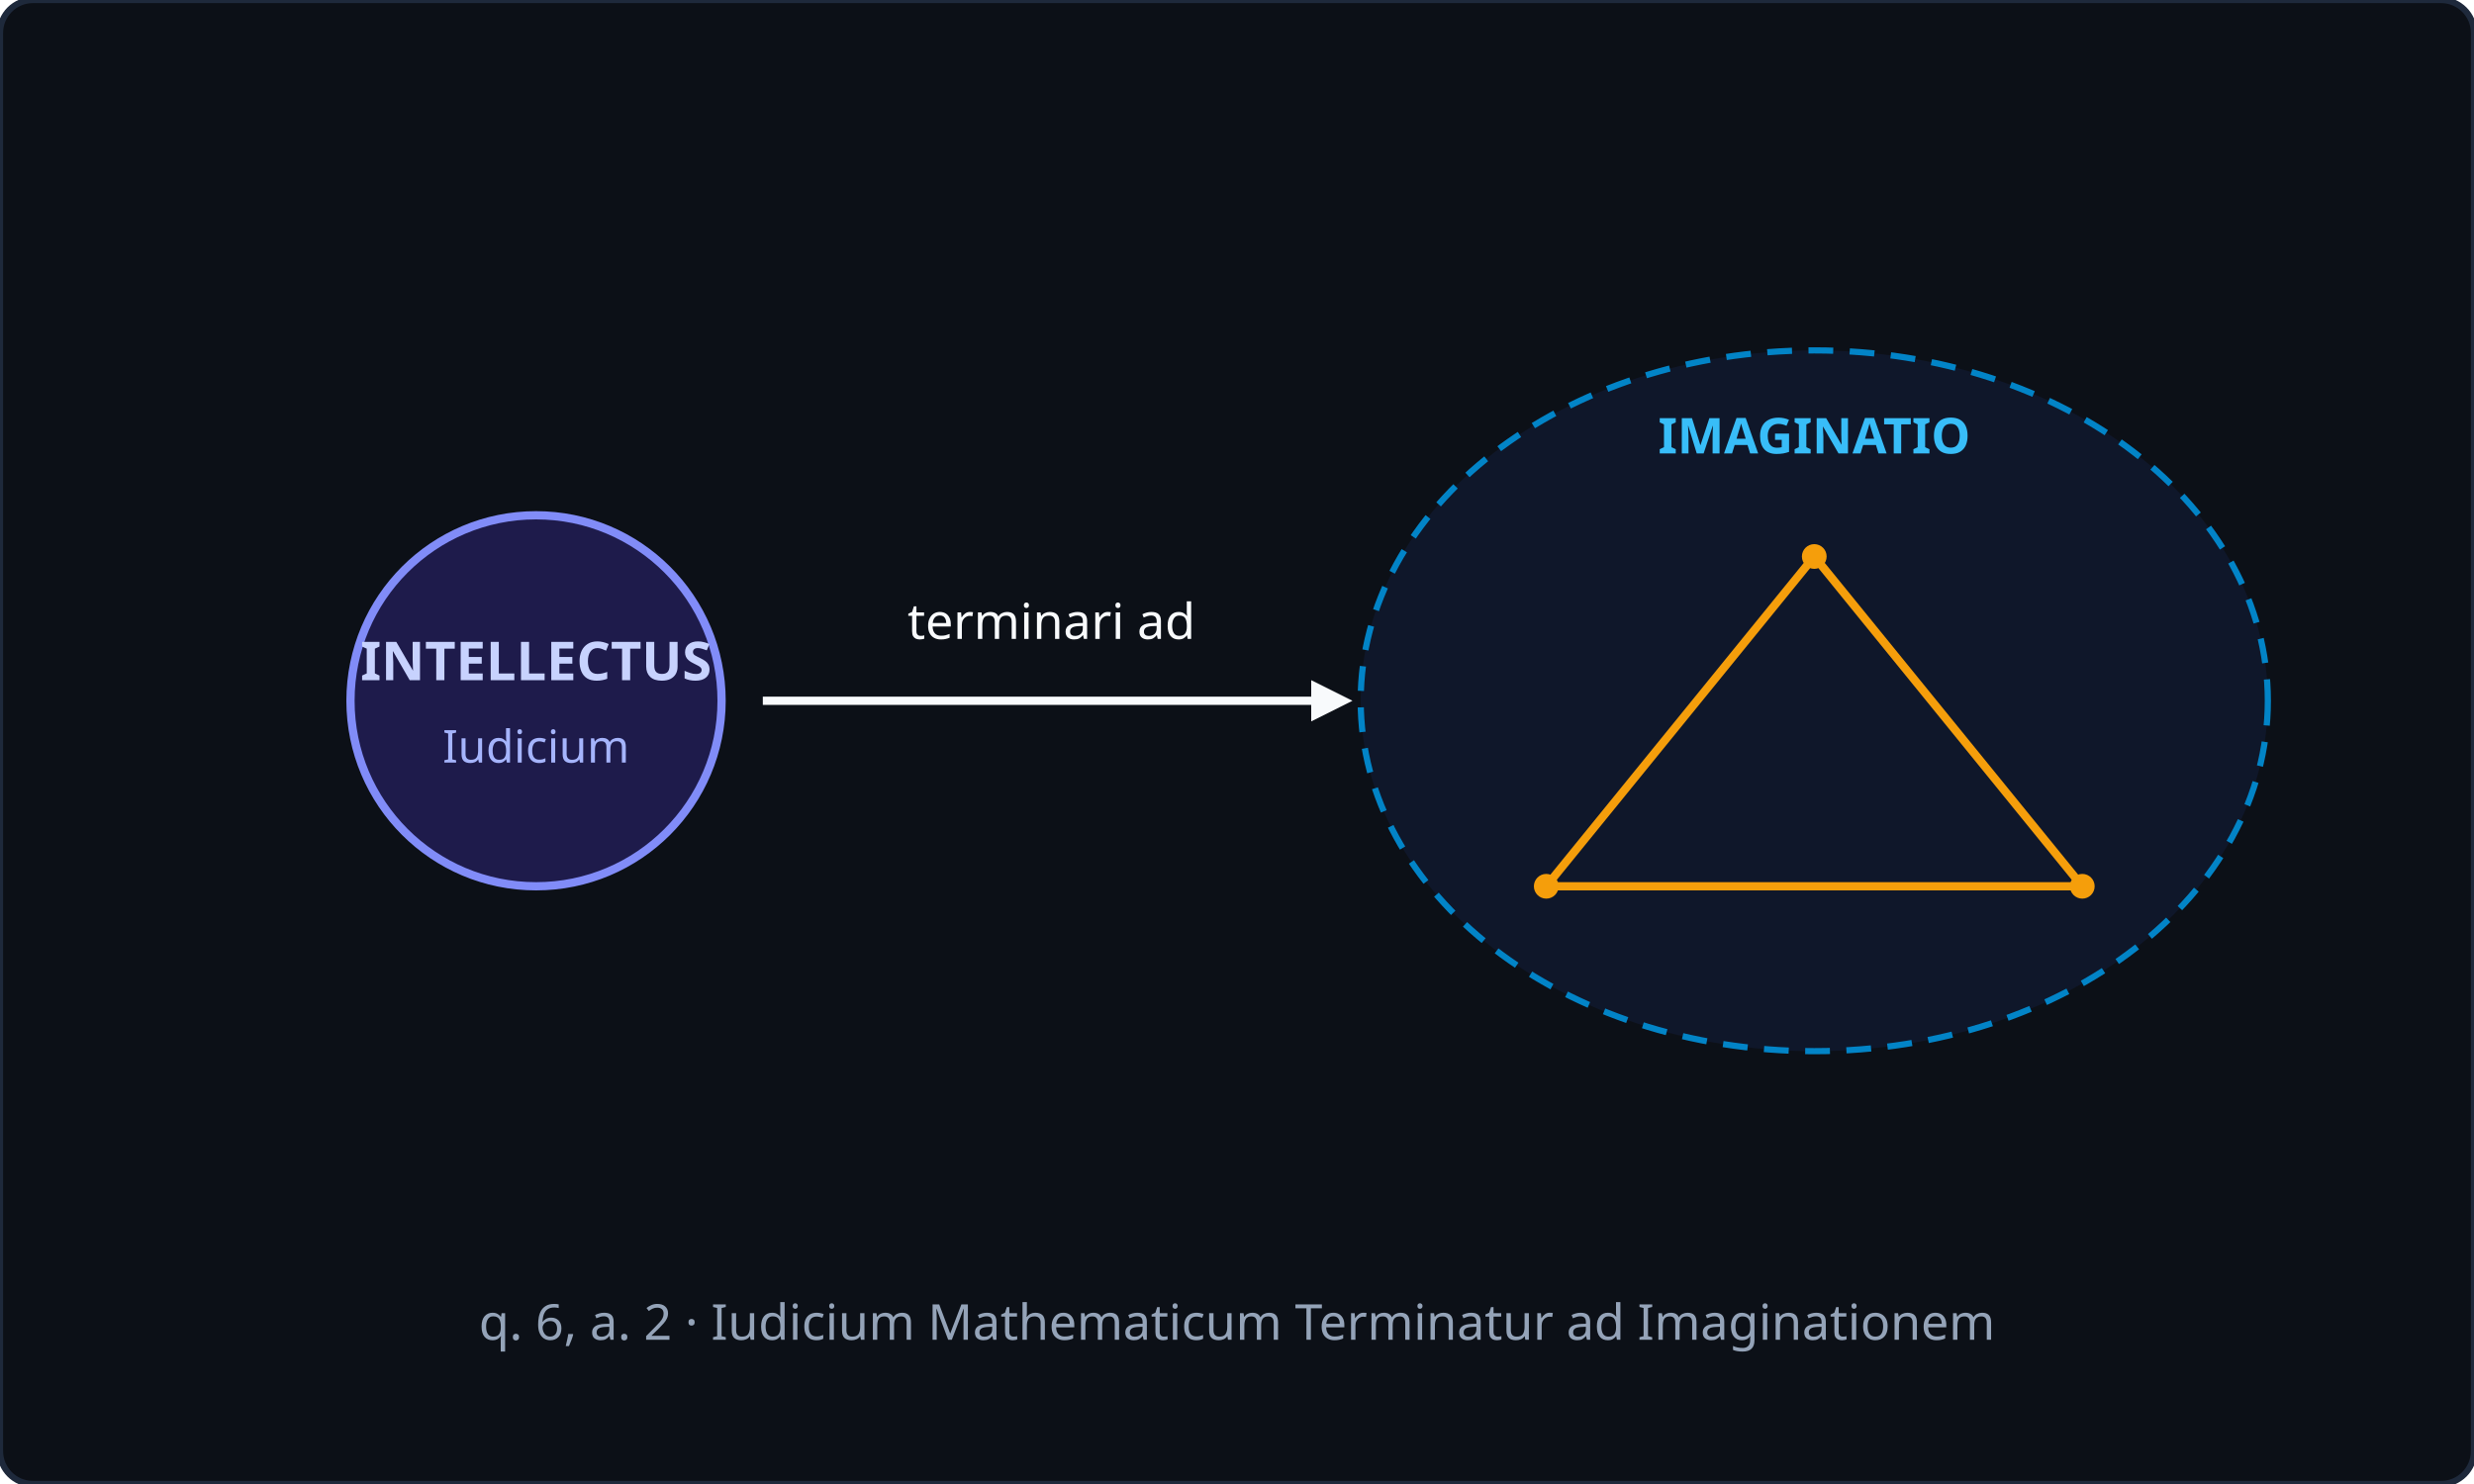
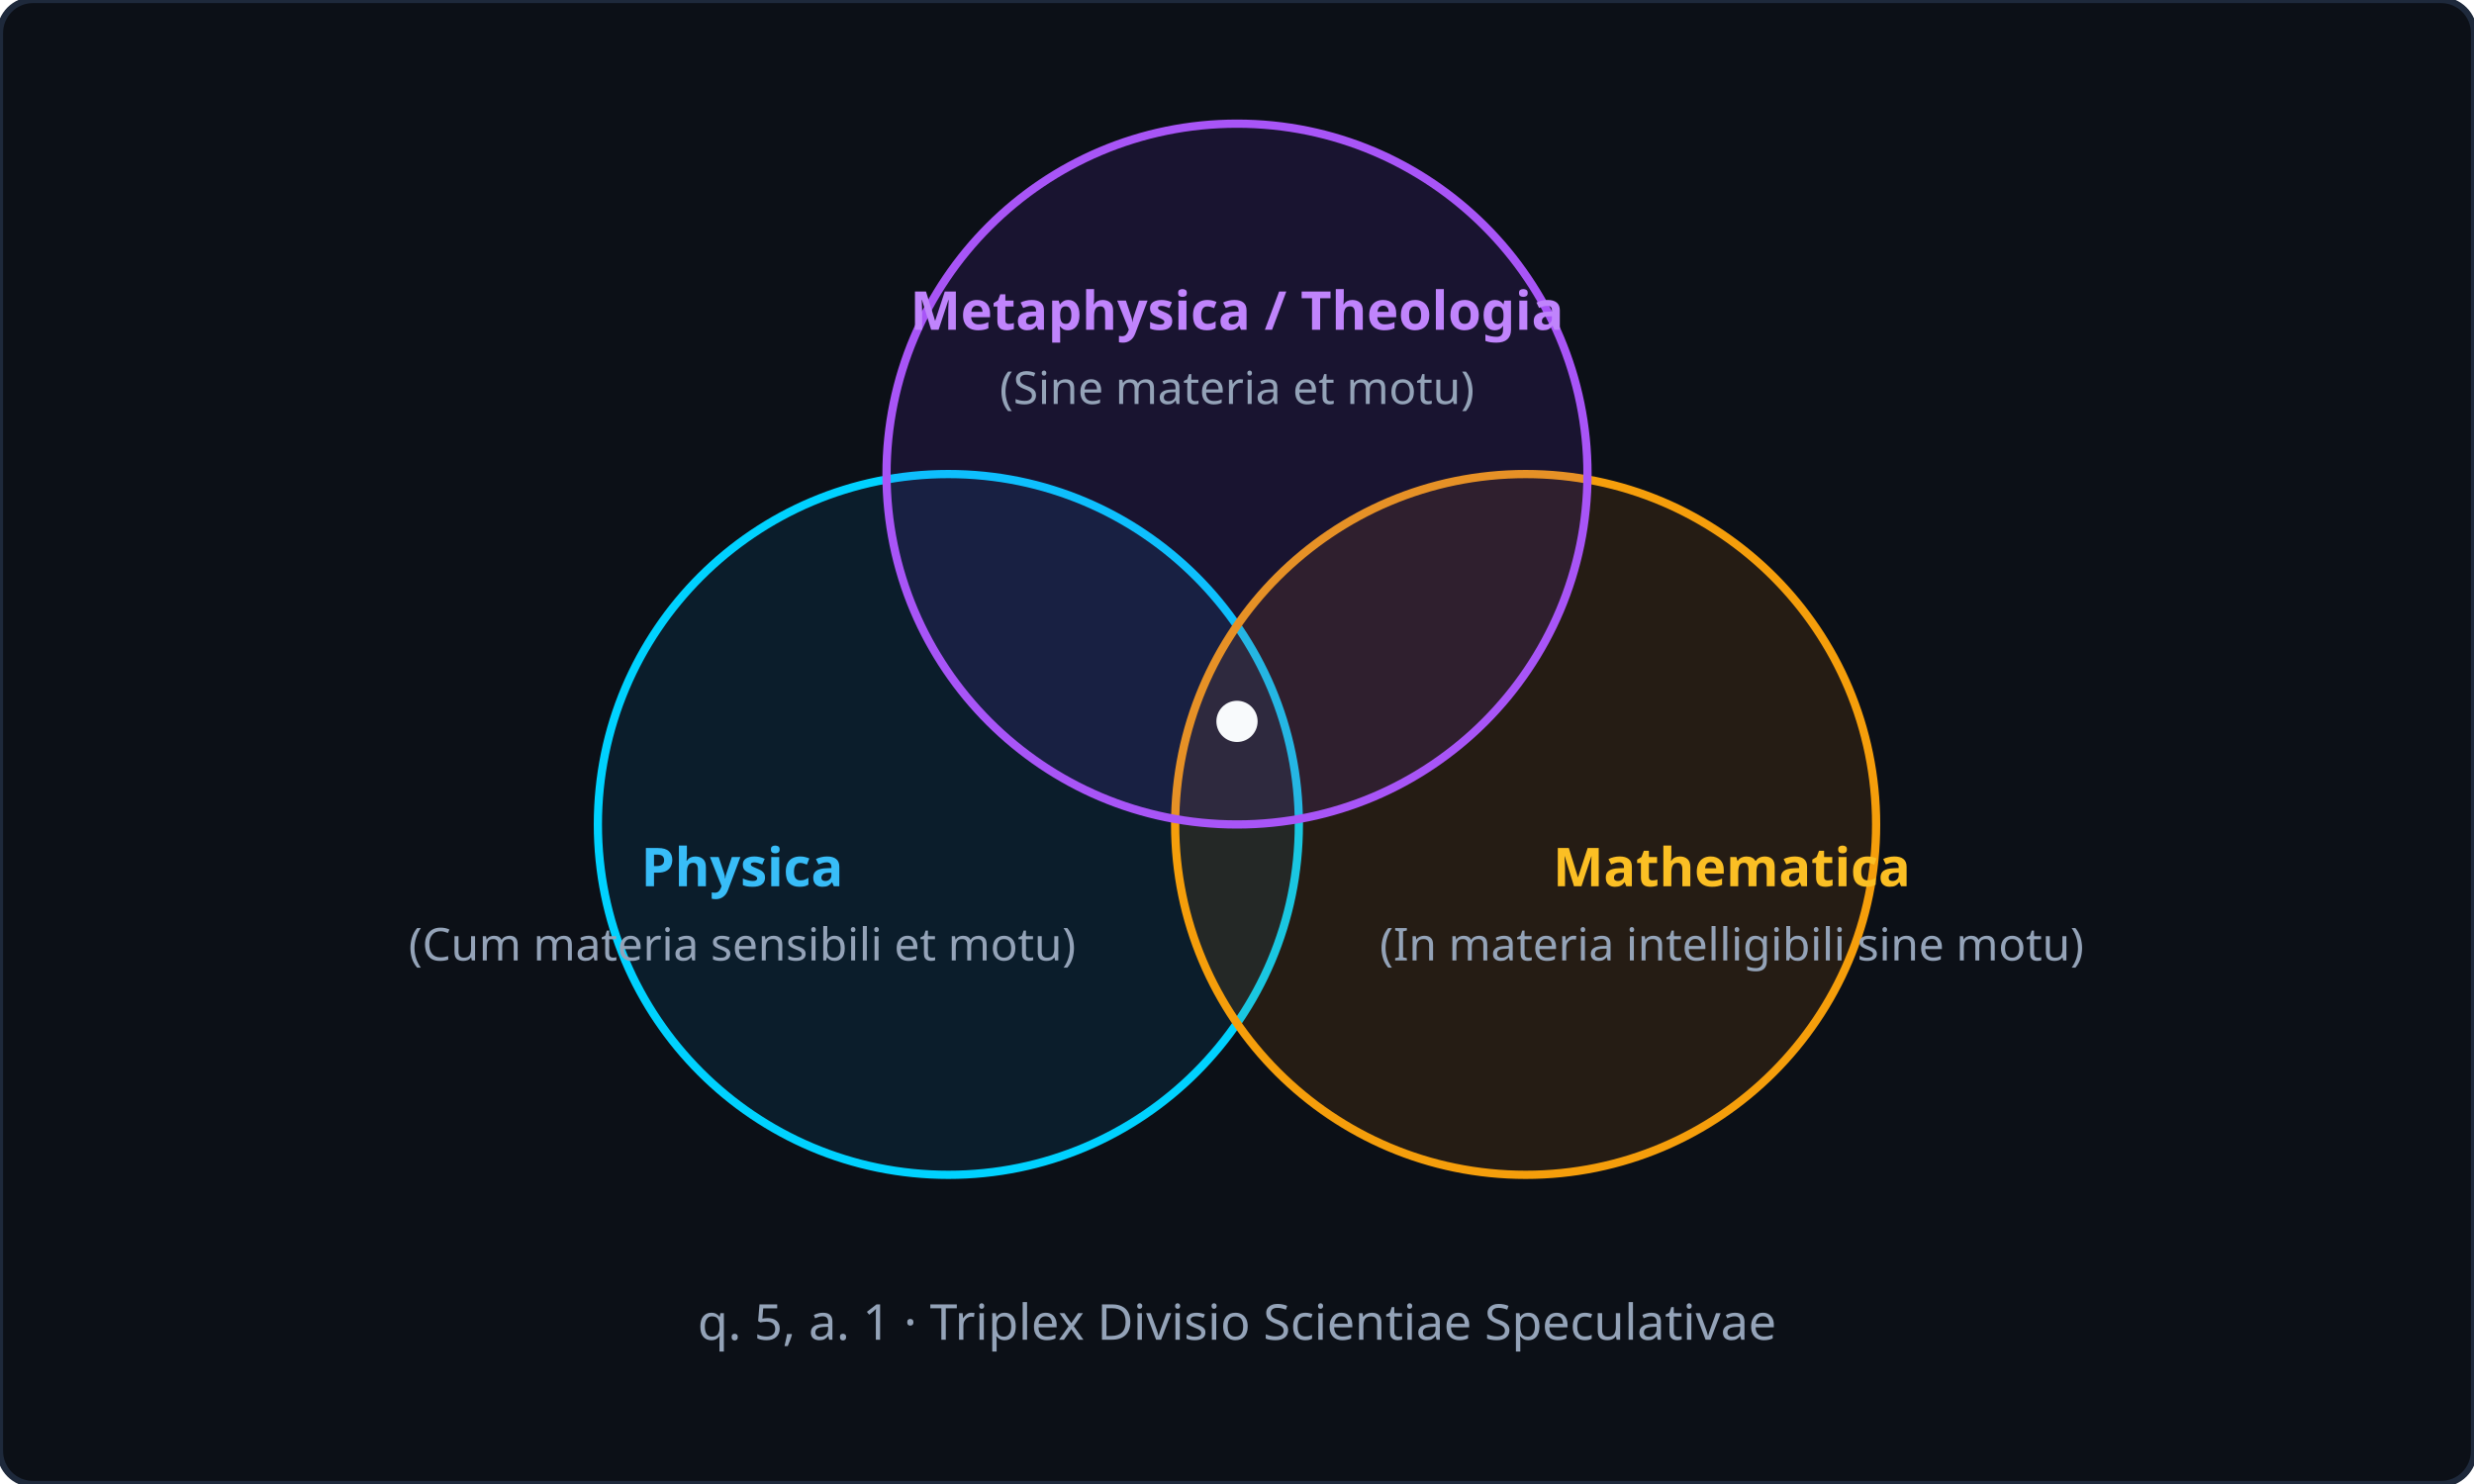
<svg xmlns="http://www.w3.org/2000/svg" viewBox="0 0 600 360" width="100%" height="auto">
  <rect width="600" height="360" rx="8" fill="#0c1017" stroke="#1e293b" stroke-width="1.5" />
-   <ellipse cx="440" cy="170" rx="110" ry="85" fill="#0f172a" stroke="#0284c7" stroke-width="1.5" stroke-dasharray="6,4" />
-   <text x="440" y="110" fill="#38bdf8" font-size="12" font-family="system-ui, sans-serif" text-anchor="middle" font-weight="600">IMAGINATIO</text>
-   <polygon points="440,135 505,215 375,215" fill="none" stroke="#f59e0b" stroke-width="2" />
-   <circle cx="440" cy="135" r="3" fill="#f59e0b" />
-   <circle cx="505" cy="215" r="3" fill="#f59e0b" />
-   <circle cx="375" cy="215" r="3" fill="#f59e0b" />
-   <circle cx="130" cy="170" r="45" fill="#1e1b4b" stroke="#818cf8" stroke-width="2" />
-   <text x="130" y="165" fill="#c7d2fe" font-size="13" font-family="system-ui, sans-serif" text-anchor="middle" font-weight="600">INTELLECTUS</text>
-   <text x="130" y="185" fill="#a5b4fc" font-size="11" font-family="system-ui, sans-serif" text-anchor="middle">Iudicium</text>
-   <path d="M185 170 L320 170" stroke="#f8fafc" stroke-width="2" />
-   <polygon points="328,170 318,165 318,175" fill="#f8fafc" />
-   <text x="255" y="155" fill="#f8fafc" font-size="12" font-family="system-ui, sans-serif" text-anchor="middle">terminari ad</text>
-   <text x="300" y="325" fill="#94a3b8" font-size="12" font-family="system-ui, sans-serif" text-anchor="middle">q. 6, a. 2 · Iudicium Mathematicum Terminatur ad Imaginationem</text>
+   <circle cx="230" cy="200" r="85" fill="#0284c7" fill-opacity="0.12" stroke="#00d2ff" stroke-width="2" />
+   <circle cx="370" cy="200" r="85" fill="#d97706" fill-opacity="0.12" stroke="#f59e0b" stroke-width="2" />
+   <circle cx="300" cy="115" r="85" fill="#7c3aed" fill-opacity="0.12" stroke="#a855f7" stroke-width="2" />
+   <text x="300" y="80" fill="#c084fc" font-size="13" font-family="system-ui, sans-serif" text-anchor="middle" font-weight="600">Metaphysica / Theologia</text>
+   <text x="300" y="98" fill="#94a3b8" font-size="11" font-family="system-ui, sans-serif" text-anchor="middle">(Sine materia et motu)</text>
+   <text x="180" y="215" fill="#38bdf8" font-size="13" font-family="system-ui, sans-serif" text-anchor="middle" font-weight="600">Physica</text>
+   <text x="180" y="233" fill="#94a3b8" font-size="11" font-family="system-ui, sans-serif" text-anchor="middle">(Cum materia sensibili et motu)</text>
+   <text x="420" y="215" fill="#fbbf24" font-size="13" font-family="system-ui, sans-serif" text-anchor="middle" font-weight="600">Mathematica</text>
+   <text x="420" y="233" fill="#94a3b8" font-size="11" font-family="system-ui, sans-serif" text-anchor="middle">(In materia intelligibili sine motu)</text>
+   <circle cx="300" cy="175" r="5" fill="#f8fafc" />
+   <text x="300" y="325" fill="#94a3b8" font-size="12" font-family="system-ui, sans-serif" text-anchor="middle">q. 5, a. 1 · Triplex Divisio Scientiae Speculativae</text>
</svg>
